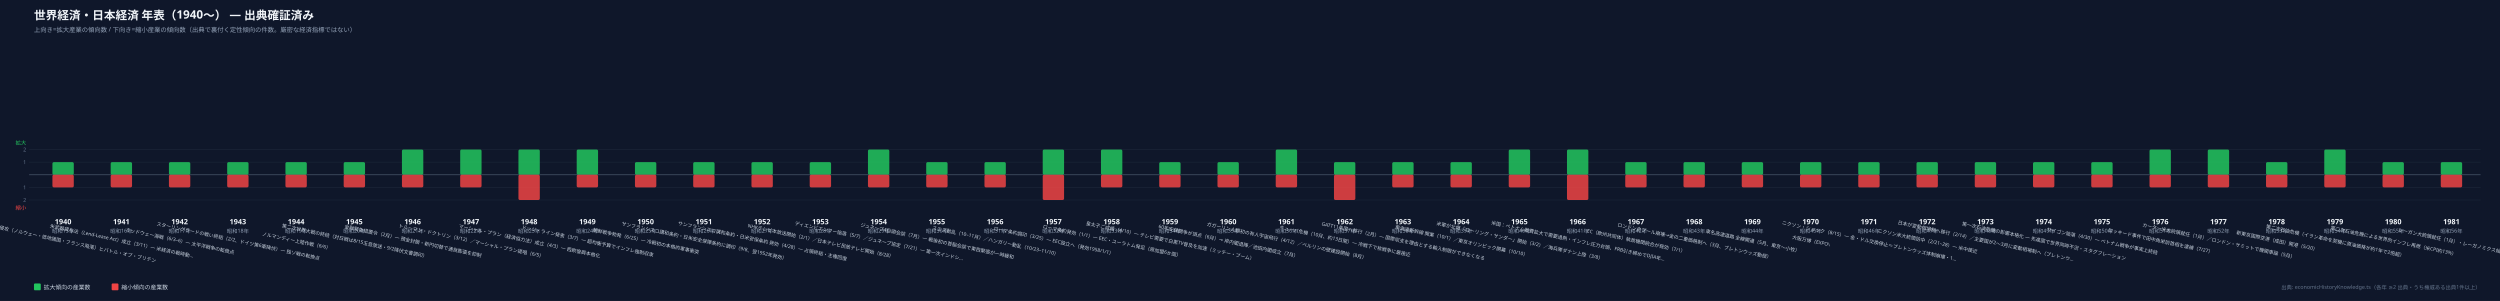
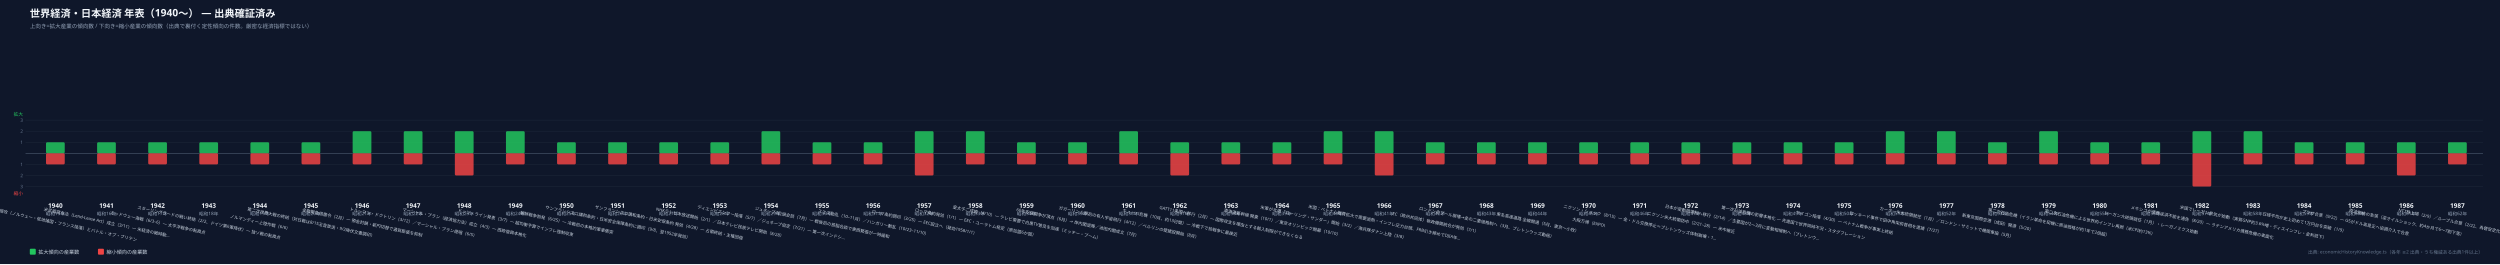
- <svg xmlns="http://www.w3.org/2000/svg" width="5150" height="620" viewBox="0 0 5150 620" font-family="'Hiragino Sans','Noto Sans JP',sans-serif">
-   <rect width="5150" height="620" fill="#0f172a" />
+ <svg xmlns="http://www.w3.org/2000/svg" width="5870" height="620" viewBox="0 0 5870 620" font-family="'Hiragino Sans','Noto Sans JP',sans-serif">
+   <rect width="5870" height="620" fill="#0f172a" />
  <text x="70" y="40" fill="#f1f5f9" font-size="24" font-weight="700">世界経済・日本経済 年表（1940〜） — 出典確証済み</text>
  <text x="70" y="66" fill="#94a3b8" font-size="13">上向き=拡大産業の傾向数 / 下向き=縮小産業の傾向数（出典で裏付く定性傾向の件数。厳密な経済指標ではない）</text>
-   <line x1="60" y1="360" x2="5110" y2="360" stroke="#475569" stroke-width="1.5" />
-   <line x1="60" y1="334" x2="5110" y2="334" stroke="#1e293b" stroke-width="1" />
-   <line x1="60" y1="386" x2="5110" y2="386" stroke="#1e293b" stroke-width="1" />
+   <line x1="60" y1="360" x2="5830" y2="360" stroke="#475569" stroke-width="1.5" />
+   <line x1="60" y1="334" x2="5830" y2="334" stroke="#1e293b" stroke-width="1" />
+   <line x1="60" y1="386" x2="5830" y2="386" stroke="#1e293b" stroke-width="1" />
  <text x="54" y="338" fill="#64748b" font-size="11" text-anchor="end">1</text>
  <text x="54" y="390" fill="#64748b" font-size="11" text-anchor="end">1</text>
-   <line x1="60" y1="308" x2="5110" y2="308" stroke="#1e293b" stroke-width="1" />
-   <line x1="60" y1="412" x2="5110" y2="412" stroke="#1e293b" stroke-width="1" />
+   <line x1="60" y1="308" x2="5830" y2="308" stroke="#1e293b" stroke-width="1" />
+   <line x1="60" y1="412" x2="5830" y2="412" stroke="#1e293b" stroke-width="1" />
  <text x="54" y="312" fill="#64748b" font-size="11" text-anchor="end">2</text>
  <text x="54" y="416" fill="#64748b" font-size="11" text-anchor="end">2</text>
-   <text x="54" y="298" fill="#22c55e" font-size="11" text-anchor="end">拡大</text>
-   <text x="54" y="432" fill="#ef4444" font-size="11" text-anchor="end">縮小</text>
+   <line x1="60" y1="282" x2="5830" y2="282" stroke="#1e293b" stroke-width="1" />
+   <line x1="60" y1="438" x2="5830" y2="438" stroke="#1e293b" stroke-width="1" />
+   <text x="54" y="286" fill="#64748b" font-size="11" text-anchor="end">3</text>
+   <text x="54" y="442" fill="#64748b" font-size="11" text-anchor="end">3</text>
+   <text x="54" y="272" fill="#22c55e" font-size="11" text-anchor="end">拡大</text>
+   <text x="54" y="458" fill="#ef4444" font-size="11" text-anchor="end">縮小</text>
  <rect x="108" y="334" width="44" height="26" rx="3" fill="#22c55e" opacity="0.85" />
  <rect x="108" y="360" width="44" height="26" rx="3" fill="#ef4444" opacity="0.85" />
-   <text x="130" y="462" fill="#f1f5f9" font-size="15" font-weight="700" text-anchor="middle">1940</text>
-   <text x="130" y="480" fill="#94a3b8" font-size="11" text-anchor="middle">昭和15年</text>
-   <text x="130" y="500" fill="#cbd5e1" font-size="10" text-anchor="middle" transform="rotate(12 130 500)">ドイツの西欧侵攻（ノルウェー・低地諸国・フランス陥落）とバトル・オブ・ブリテン</text>
+   <text x="130" y="488" fill="#f1f5f9" font-size="15" font-weight="700" text-anchor="middle">1940</text>
+   <text x="130" y="506" fill="#94a3b8" font-size="11" text-anchor="middle">昭和15年</text>
+   <text x="130" y="526" fill="#cbd5e1" font-size="10" text-anchor="middle" transform="rotate(12 130 526)">ドイツの西欧侵攻（ノルウェー・低地諸国・フランス陥落）とバトル・オブ・ブリテン</text>
  <rect x="228" y="334" width="44" height="26" rx="3" fill="#22c55e" opacity="0.85" />
  <rect x="228" y="360" width="44" height="26" rx="3" fill="#ef4444" opacity="0.85" />
-   <text x="250" y="462" fill="#f1f5f9" font-size="15" font-weight="700" text-anchor="middle">1941</text>
-   <text x="250" y="480" fill="#94a3b8" font-size="11" text-anchor="middle">昭和16年</text>
-   <text x="250" y="500" fill="#cbd5e1" font-size="10" text-anchor="middle" transform="rotate(12 250 500)">米武器貸与法（Lend-Lease Act）成立（3/11）— 米経済の戦時動…</text>
+   <text x="250" y="488" fill="#f1f5f9" font-size="15" font-weight="700" text-anchor="middle">1941</text>
+   <text x="250" y="506" fill="#94a3b8" font-size="11" text-anchor="middle">昭和16年</text>
+   <text x="250" y="526" fill="#cbd5e1" font-size="10" text-anchor="middle" transform="rotate(12 250 526)">米武器貸与法（Lend-Lease Act）成立（3/11）— 米経済の戦時動…</text>
  <rect x="348" y="334" width="44" height="26" rx="3" fill="#22c55e" opacity="0.85" />
  <rect x="348" y="360" width="44" height="26" rx="3" fill="#ef4444" opacity="0.85" />
-   <text x="370" y="462" fill="#f1f5f9" font-size="15" font-weight="700" text-anchor="middle">1942</text>
-   <text x="370" y="480" fill="#94a3b8" font-size="11" text-anchor="middle">昭和17年</text>
-   <text x="370" y="500" fill="#cbd5e1" font-size="10" text-anchor="middle" transform="rotate(12 370 500)">ミッドウェー海戦（6/3–6）— 太平洋戦争の転換点</text>
+   <text x="370" y="488" fill="#f1f5f9" font-size="15" font-weight="700" text-anchor="middle">1942</text>
+   <text x="370" y="506" fill="#94a3b8" font-size="11" text-anchor="middle">昭和17年</text>
+   <text x="370" y="526" fill="#cbd5e1" font-size="10" text-anchor="middle" transform="rotate(12 370 526)">ミッドウェー海戦（6/3–6）— 太平洋戦争の転換点</text>
  <rect x="468" y="334" width="44" height="26" rx="3" fill="#22c55e" opacity="0.85" />
  <rect x="468" y="360" width="44" height="26" rx="3" fill="#ef4444" opacity="0.85" />
-   <text x="490" y="462" fill="#f1f5f9" font-size="15" font-weight="700" text-anchor="middle">1943</text>
-   <text x="490" y="480" fill="#94a3b8" font-size="11" text-anchor="middle">昭和18年</text>
-   <text x="490" y="500" fill="#cbd5e1" font-size="10" text-anchor="middle" transform="rotate(12 490 500)">スターリングラードの戦い終結（2/2、ドイツ第6軍降伏）— 独ソ戦の転換点</text>
+   <text x="490" y="488" fill="#f1f5f9" font-size="15" font-weight="700" text-anchor="middle">1943</text>
+   <text x="490" y="506" fill="#94a3b8" font-size="11" text-anchor="middle">昭和18年</text>
+   <text x="490" y="526" fill="#cbd5e1" font-size="10" text-anchor="middle" transform="rotate(12 490 526)">スターリングラードの戦い終結（2/2、ドイツ第6軍降伏）— 独ソ戦の転換点</text>
  <rect x="588" y="334" width="44" height="26" rx="3" fill="#22c55e" opacity="0.85" />
  <rect x="588" y="360" width="44" height="26" rx="3" fill="#ef4444" opacity="0.85" />
-   <text x="610" y="462" fill="#f1f5f9" font-size="15" font-weight="700" text-anchor="middle">1944</text>
-   <text x="610" y="480" fill="#94a3b8" font-size="11" text-anchor="middle">昭和19年</text>
-   <text x="610" y="500" fill="#cbd5e1" font-size="10" text-anchor="middle" transform="rotate(12 610 500)">ノルマンディー上陸作戦（6/6）</text>
+   <text x="610" y="488" fill="#f1f5f9" font-size="15" font-weight="700" text-anchor="middle">1944</text>
+   <text x="610" y="506" fill="#94a3b8" font-size="11" text-anchor="middle">昭和19年</text>
+   <text x="610" y="526" fill="#cbd5e1" font-size="10" text-anchor="middle" transform="rotate(12 610 526)">ノルマンディー上陸作戦（6/6）</text>
  <rect x="708" y="334" width="44" height="26" rx="3" fill="#22c55e" opacity="0.85" />
  <rect x="708" y="360" width="44" height="26" rx="3" fill="#ef4444" opacity="0.85" />
-   <text x="730" y="462" fill="#f1f5f9" font-size="15" font-weight="700" text-anchor="middle">1945</text>
-   <text x="730" y="480" fill="#94a3b8" font-size="11" text-anchor="middle">昭和20年</text>
-   <text x="730" y="500" fill="#cbd5e1" font-size="10" text-anchor="middle" transform="rotate(12 730 500)">第二次世界大戦の終結（対日戦は8/15玉音放送・9/2降伏文書調印）</text>
+   <text x="730" y="488" fill="#f1f5f9" font-size="15" font-weight="700" text-anchor="middle">1945</text>
+   <text x="730" y="506" fill="#94a3b8" font-size="11" text-anchor="middle">昭和20年</text>
+   <text x="730" y="526" fill="#cbd5e1" font-size="10" text-anchor="middle" transform="rotate(12 730 526)">第二次世界大戦の終結（対日戦は8/15玉音放送・9/2降伏文書調印）</text>
  <rect x="828" y="308" width="44" height="52" rx="3" fill="#22c55e" opacity="0.85" />
  <rect x="828" y="360" width="44" height="26" rx="3" fill="#ef4444" opacity="0.85" />
-   <text x="850" y="462" fill="#f1f5f9" font-size="15" font-weight="700" text-anchor="middle">1946</text>
-   <text x="850" y="480" fill="#94a3b8" font-size="11" text-anchor="middle">昭和21年</text>
-   <text x="850" y="500" fill="#cbd5e1" font-size="10" text-anchor="middle" transform="rotate(12 850 500)">金融緊急措置令（2月）— 預金封鎖・新円切替で通貨膨張を抑制</text>
+   <text x="850" y="488" fill="#f1f5f9" font-size="15" font-weight="700" text-anchor="middle">1946</text>
+   <text x="850" y="506" fill="#94a3b8" font-size="11" text-anchor="middle">昭和21年</text>
+   <text x="850" y="526" fill="#cbd5e1" font-size="10" text-anchor="middle" transform="rotate(12 850 526)">金融緊急措置令（2月）— 預金封鎖・新円切替で通貨膨張を抑制</text>
  <rect x="948" y="308" width="44" height="52" rx="3" fill="#22c55e" opacity="0.85" />
  <rect x="948" y="360" width="44" height="26" rx="3" fill="#ef4444" opacity="0.85" />
-   <text x="970" y="462" fill="#f1f5f9" font-size="15" font-weight="700" text-anchor="middle">1947</text>
-   <text x="970" y="480" fill="#94a3b8" font-size="11" text-anchor="middle">昭和22年</text>
-   <text x="970" y="500" fill="#cbd5e1" font-size="10" text-anchor="middle" transform="rotate(12 970 500)">トルーマン・ドクトリン（3/12）／マーシャル・プラン提唱（6/5）</text>
+   <text x="970" y="488" fill="#f1f5f9" font-size="15" font-weight="700" text-anchor="middle">1947</text>
+   <text x="970" y="506" fill="#94a3b8" font-size="11" text-anchor="middle">昭和22年</text>
+   <text x="970" y="526" fill="#cbd5e1" font-size="10" text-anchor="middle" transform="rotate(12 970 526)">トルーマン・ドクトリン（3/12）／マーシャル・プラン提唱（6/5）</text>
  <rect x="1068" y="308" width="44" height="52" rx="3" fill="#22c55e" opacity="0.85" />
  <rect x="1068" y="360" width="44" height="52" rx="3" fill="#ef4444" opacity="0.85" />
-   <text x="1090" y="462" fill="#f1f5f9" font-size="15" font-weight="700" text-anchor="middle">1948</text>
-   <text x="1090" y="480" fill="#94a3b8" font-size="11" text-anchor="middle">昭和23年</text>
-   <text x="1090" y="500" fill="#cbd5e1" font-size="10" text-anchor="middle" transform="rotate(12 1090 500)">マーシャル・プラン（経済協力法）成立（4/3）— 西欧復興本格化</text>
+   <text x="1090" y="488" fill="#f1f5f9" font-size="15" font-weight="700" text-anchor="middle">1948</text>
+   <text x="1090" y="506" fill="#94a3b8" font-size="11" text-anchor="middle">昭和23年</text>
+   <text x="1090" y="526" fill="#cbd5e1" font-size="10" text-anchor="middle" transform="rotate(12 1090 526)">マーシャル・プラン（経済協力法）成立（4/3）— 西欧復興本格化</text>
  <rect x="1188" y="308" width="44" height="52" rx="3" fill="#22c55e" opacity="0.85" />
  <rect x="1188" y="360" width="44" height="26" rx="3" fill="#ef4444" opacity="0.85" />
-   <text x="1210" y="462" fill="#f1f5f9" font-size="15" font-weight="700" text-anchor="middle">1949</text>
-   <text x="1210" y="480" fill="#94a3b8" font-size="11" text-anchor="middle">昭和24年</text>
-   <text x="1210" y="500" fill="#cbd5e1" font-size="10" text-anchor="middle" transform="rotate(12 1210 500)">ドッジ・ライン発表（3/7）— 超均衡予算でインフレ強制収束</text>
+   <text x="1210" y="488" fill="#f1f5f9" font-size="15" font-weight="700" text-anchor="middle">1949</text>
+   <text x="1210" y="506" fill="#94a3b8" font-size="11" text-anchor="middle">昭和24年</text>
+   <text x="1210" y="526" fill="#cbd5e1" font-size="10" text-anchor="middle" transform="rotate(12 1210 526)">ドッジ・ライン発表（3/7）— 超均衡予算でインフレ強制収束</text>
  <rect x="1308" y="334" width="44" height="26" rx="3" fill="#22c55e" opacity="0.85" />
  <rect x="1308" y="360" width="44" height="26" rx="3" fill="#ef4444" opacity="0.85" />
-   <text x="1330" y="462" fill="#f1f5f9" font-size="15" font-weight="700" text-anchor="middle">1950</text>
-   <text x="1330" y="480" fill="#94a3b8" font-size="11" text-anchor="middle">昭和25年</text>
-   <text x="1330" y="500" fill="#cbd5e1" font-size="10" text-anchor="middle" transform="rotate(12 1330 500)">朝鮮戦争勃発（6/25）— 冷戦初の本格的軍事衝突</text>
+   <text x="1330" y="488" fill="#f1f5f9" font-size="15" font-weight="700" text-anchor="middle">1950</text>
+   <text x="1330" y="506" fill="#94a3b8" font-size="11" text-anchor="middle">昭和25年</text>
+   <text x="1330" y="526" fill="#cbd5e1" font-size="10" text-anchor="middle" transform="rotate(12 1330 526)">朝鮮戦争勃発（6/25）— 冷戦初の本格的軍事衝突</text>
  <rect x="1428" y="334" width="44" height="26" rx="3" fill="#22c55e" opacity="0.85" />
  <rect x="1428" y="360" width="44" height="26" rx="3" fill="#ef4444" opacity="0.85" />
-   <text x="1450" y="462" fill="#f1f5f9" font-size="15" font-weight="700" text-anchor="middle">1951</text>
-   <text x="1450" y="480" fill="#94a3b8" font-size="11" text-anchor="middle">昭和26年</text>
-   <text x="1450" y="500" fill="#cbd5e1" font-size="10" text-anchor="middle" transform="rotate(12 1450 500)">サンフランシスコ講和条約・日米安全保障条約に調印（9/8、翌1952年発効）</text>
+   <text x="1450" y="488" fill="#f1f5f9" font-size="15" font-weight="700" text-anchor="middle">1951</text>
+   <text x="1450" y="506" fill="#94a3b8" font-size="11" text-anchor="middle">昭和26年</text>
+   <text x="1450" y="526" fill="#cbd5e1" font-size="10" text-anchor="middle" transform="rotate(12 1450 526)">サンフランシスコ講和条約・日米安全保障条約に調印（9/8、翌1952年発効）</text>
  <rect x="1548" y="334" width="44" height="26" rx="3" fill="#22c55e" opacity="0.85" />
  <rect x="1548" y="360" width="44" height="26" rx="3" fill="#ef4444" opacity="0.85" />
-   <text x="1570" y="462" fill="#f1f5f9" font-size="15" font-weight="700" text-anchor="middle">1952</text>
-   <text x="1570" y="480" fill="#94a3b8" font-size="11" text-anchor="middle">昭和27年</text>
-   <text x="1570" y="500" fill="#cbd5e1" font-size="10" text-anchor="middle" transform="rotate(12 1570 500)">サンフランシスコ講和条約・日米安保条約 発効（4/28）— 占領終結・主権回復</text>
+   <text x="1570" y="488" fill="#f1f5f9" font-size="15" font-weight="700" text-anchor="middle">1952</text>
+   <text x="1570" y="506" fill="#94a3b8" font-size="11" text-anchor="middle">昭和27年</text>
+   <text x="1570" y="526" fill="#cbd5e1" font-size="10" text-anchor="middle" transform="rotate(12 1570 526)">サンフランシスコ講和条約・日米安保条約 発効（4/28）— 占領終結・主権回復</text>
  <rect x="1668" y="334" width="44" height="26" rx="3" fill="#22c55e" opacity="0.85" />
  <rect x="1668" y="360" width="44" height="26" rx="3" fill="#ef4444" opacity="0.85" />
-   <text x="1690" y="462" fill="#f1f5f9" font-size="15" font-weight="700" text-anchor="middle">1953</text>
-   <text x="1690" y="480" fill="#94a3b8" font-size="11" text-anchor="middle">昭和28年</text>
-   <text x="1690" y="500" fill="#cbd5e1" font-size="10" text-anchor="middle" transform="rotate(12 1690 500)">NHKテレビ本放送開始（2/1）／日本テレビ民放テレビ開始（8/28）</text>
+   <text x="1690" y="488" fill="#f1f5f9" font-size="15" font-weight="700" text-anchor="middle">1953</text>
+   <text x="1690" y="506" fill="#94a3b8" font-size="11" text-anchor="middle">昭和28年</text>
+   <text x="1690" y="526" fill="#cbd5e1" font-size="10" text-anchor="middle" transform="rotate(12 1690 526)">NHKテレビ本放送開始（2/1）／日本テレビ民放テレビ開始（8/28）</text>
  <rect x="1788" y="308" width="44" height="52" rx="3" fill="#22c55e" opacity="0.85" />
  <rect x="1788" y="360" width="44" height="26" rx="3" fill="#ef4444" opacity="0.85" />
-   <text x="1810" y="462" fill="#f1f5f9" font-size="15" font-weight="700" text-anchor="middle">1954</text>
-   <text x="1810" y="480" fill="#94a3b8" font-size="11" text-anchor="middle">昭和29年</text>
-   <text x="1810" y="500" fill="#cbd5e1" font-size="10" text-anchor="middle" transform="rotate(12 1810 500)">ディエンビエンフー陥落（5/7）／ジュネーブ協定（7/21）— 第一次インドシ…</text>
+   <text x="1810" y="488" fill="#f1f5f9" font-size="15" font-weight="700" text-anchor="middle">1954</text>
+   <text x="1810" y="506" fill="#94a3b8" font-size="11" text-anchor="middle">昭和29年</text>
+   <text x="1810" y="526" fill="#cbd5e1" font-size="10" text-anchor="middle" transform="rotate(12 1810 526)">ディエンビエンフー陥落（5/7）／ジュネーブ協定（7/21）— 第一次インドシ…</text>
  <rect x="1908" y="334" width="44" height="26" rx="3" fill="#22c55e" opacity="0.85" />
  <rect x="1908" y="360" width="44" height="26" rx="3" fill="#ef4444" opacity="0.85" />
-   <text x="1930" y="462" fill="#f1f5f9" font-size="15" font-weight="700" text-anchor="middle">1955</text>
-   <text x="1930" y="480" fill="#94a3b8" font-size="11" text-anchor="middle">昭和30年</text>
-   <text x="1930" y="500" fill="#cbd5e1" font-size="10" text-anchor="middle" transform="rotate(12 1930 500)">ジュネーブ4巨頭会談（7月）— 戦後初の首脳会談で東西緊張が一時緩和</text>
+   <text x="1930" y="488" fill="#f1f5f9" font-size="15" font-weight="700" text-anchor="middle">1955</text>
+   <text x="1930" y="506" fill="#94a3b8" font-size="11" text-anchor="middle">昭和30年</text>
+   <text x="1930" y="526" fill="#cbd5e1" font-size="10" text-anchor="middle" transform="rotate(12 1930 526)">ジュネーブ4巨頭会談（7月）— 戦後初の首脳会談で東西緊張が一時緩和</text>
  <rect x="2028" y="334" width="44" height="26" rx="3" fill="#22c55e" opacity="0.85" />
  <rect x="2028" y="360" width="44" height="26" rx="3" fill="#ef4444" opacity="0.85" />
-   <text x="2050" y="462" fill="#f1f5f9" font-size="15" font-weight="700" text-anchor="middle">1956</text>
-   <text x="2050" y="480" fill="#94a3b8" font-size="11" text-anchor="middle">昭和31年</text>
-   <text x="2050" y="500" fill="#cbd5e1" font-size="10" text-anchor="middle" transform="rotate(12 2050 500)">スエズ動乱（10–11月）／ハンガリー動乱（10/23–11/10）</text>
+   <text x="2050" y="488" fill="#f1f5f9" font-size="15" font-weight="700" text-anchor="middle">1956</text>
+   <text x="2050" y="506" fill="#94a3b8" font-size="11" text-anchor="middle">昭和31年</text>
+   <text x="2050" y="526" fill="#cbd5e1" font-size="10" text-anchor="middle" transform="rotate(12 2050 526)">スエズ動乱（10–11月）／ハンガリー動乱（10/23–11/10）</text>
  <rect x="2148" y="308" width="44" height="52" rx="3" fill="#22c55e" opacity="0.85" />
  <rect x="2148" y="360" width="44" height="52" rx="3" fill="#ef4444" opacity="0.85" />
-   <text x="2170" y="462" fill="#f1f5f9" font-size="15" font-weight="700" text-anchor="middle">1957</text>
-   <text x="2170" y="480" fill="#94a3b8" font-size="11" text-anchor="middle">昭和32年</text>
-   <text x="2170" y="500" fill="#cbd5e1" font-size="10" text-anchor="middle" transform="rotate(12 2170 500)">ローマ条約調印（3/25）— EEC設立へ（発効1958/1/1）</text>
+   <text x="2170" y="488" fill="#f1f5f9" font-size="15" font-weight="700" text-anchor="middle">1957</text>
+   <text x="2170" y="506" fill="#94a3b8" font-size="11" text-anchor="middle">昭和32年</text>
+   <text x="2170" y="526" fill="#cbd5e1" font-size="10" text-anchor="middle" transform="rotate(12 2170 526)">ローマ条約調印（3/25）— EEC設立へ（発効1958/1/1）</text>
  <rect x="2268" y="308" width="44" height="52" rx="3" fill="#22c55e" opacity="0.85" />
  <rect x="2268" y="360" width="44" height="26" rx="3" fill="#ef4444" opacity="0.85" />
-   <text x="2290" y="462" fill="#f1f5f9" font-size="15" font-weight="700" text-anchor="middle">1958</text>
-   <text x="2290" y="480" fill="#94a3b8" font-size="11" text-anchor="middle">昭和33年</text>
-   <text x="2290" y="500" fill="#cbd5e1" font-size="10" text-anchor="middle" transform="rotate(12 2290 500)">ローマ条約発効（1/1）— EEC・ユーラトム発足（原加盟6か国）</text>
+   <text x="2290" y="488" fill="#f1f5f9" font-size="15" font-weight="700" text-anchor="middle">1958</text>
+   <text x="2290" y="506" fill="#94a3b8" font-size="11" text-anchor="middle">昭和33年</text>
+   <text x="2290" y="526" fill="#cbd5e1" font-size="10" text-anchor="middle" transform="rotate(12 2290 526)">ローマ条約発効（1/1）— EEC・ユーラトム発足（原加盟6か国）</text>
  <rect x="2388" y="334" width="44" height="26" rx="3" fill="#22c55e" opacity="0.85" />
  <rect x="2388" y="360" width="44" height="26" rx="3" fill="#ef4444" opacity="0.85" />
-   <text x="2410" y="462" fill="#f1f5f9" font-size="15" font-weight="700" text-anchor="middle">1959</text>
-   <text x="2410" y="480" fill="#94a3b8" font-size="11" text-anchor="middle">昭和34年</text>
-   <text x="2410" y="500" fill="#cbd5e1" font-size="10" text-anchor="middle" transform="rotate(12 2410 500)">皇太子ご成婚（4/10）— テレビ需要で白黒TV普及を加速（ミッチー・ブーム）</text>
+   <text x="2410" y="488" fill="#f1f5f9" font-size="15" font-weight="700" text-anchor="middle">1959</text>
+   <text x="2410" y="506" fill="#94a3b8" font-size="11" text-anchor="middle">昭和34年</text>
+   <text x="2410" y="526" fill="#cbd5e1" font-size="10" text-anchor="middle" transform="rotate(12 2410 526)">皇太子ご成婚（4/10）— テレビ需要で白黒TV普及を加速（ミッチー・ブーム）</text>
  <rect x="2508" y="334" width="44" height="26" rx="3" fill="#22c55e" opacity="0.85" />
  <rect x="2508" y="360" width="44" height="26" rx="3" fill="#ef4444" opacity="0.85" />
-   <text x="2530" y="462" fill="#f1f5f9" font-size="15" font-weight="700" text-anchor="middle">1960</text>
-   <text x="2530" y="480" fill="#94a3b8" font-size="11" text-anchor="middle">昭和35年</text>
-   <text x="2530" y="500" fill="#cbd5e1" font-size="10" text-anchor="middle" transform="rotate(12 2530 500)">60年安保闘争が頂点（6月）→ 岸内閣退陣／池田内閣成立（7月）</text>
+   <text x="2530" y="488" fill="#f1f5f9" font-size="15" font-weight="700" text-anchor="middle">1960</text>
+   <text x="2530" y="506" fill="#94a3b8" font-size="11" text-anchor="middle">昭和35年</text>
+   <text x="2530" y="526" fill="#cbd5e1" font-size="10" text-anchor="middle" transform="rotate(12 2530 526)">60年安保闘争が頂点（6月）→ 岸内閣退陣／池田内閣成立（7月）</text>
  <rect x="2628" y="308" width="44" height="52" rx="3" fill="#22c55e" opacity="0.85" />
  <rect x="2628" y="360" width="44" height="26" rx="3" fill="#ef4444" opacity="0.85" />
-   <text x="2650" y="462" fill="#f1f5f9" font-size="15" font-weight="700" text-anchor="middle">1961</text>
-   <text x="2650" y="480" fill="#94a3b8" font-size="11" text-anchor="middle">昭和36年</text>
-   <text x="2650" y="500" fill="#cbd5e1" font-size="10" text-anchor="middle" transform="rotate(12 2650 500)">ガガーリン人類初の有人宇宙飛行（4/12）／ベルリンの壁建設開始（8月）</text>
+   <text x="2650" y="488" fill="#f1f5f9" font-size="15" font-weight="700" text-anchor="middle">1961</text>
+   <text x="2650" y="506" fill="#94a3b8" font-size="11" text-anchor="middle">昭和36年</text>
+   <text x="2650" y="526" fill="#cbd5e1" font-size="10" text-anchor="middle" transform="rotate(12 2650 526)">ガガーリン人類初の有人宇宙飛行（4/12）／ベルリンの壁建設開始（8月）</text>
  <rect x="2748" y="334" width="44" height="26" rx="3" fill="#22c55e" opacity="0.85" />
  <rect x="2748" y="360" width="44" height="52" rx="3" fill="#ef4444" opacity="0.85" />
-   <text x="2770" y="462" fill="#f1f5f9" font-size="15" font-weight="700" text-anchor="middle">1962</text>
-   <text x="2770" y="480" fill="#94a3b8" font-size="11" text-anchor="middle">昭和37年</text>
-   <text x="2770" y="500" fill="#cbd5e1" font-size="10" text-anchor="middle" transform="rotate(12 2770 500)">キューバ危機（10月、約13日間）— 冷戦下で核戦争に最接近</text>
+   <text x="2770" y="488" fill="#f1f5f9" font-size="15" font-weight="700" text-anchor="middle">1962</text>
+   <text x="2770" y="506" fill="#94a3b8" font-size="11" text-anchor="middle">昭和37年</text>
+   <text x="2770" y="526" fill="#cbd5e1" font-size="10" text-anchor="middle" transform="rotate(12 2770 526)">キューバ危機（10月、約13日間）— 冷戦下で核戦争に最接近</text>
  <rect x="2868" y="334" width="44" height="26" rx="3" fill="#22c55e" opacity="0.85" />
  <rect x="2868" y="360" width="44" height="26" rx="3" fill="#ef4444" opacity="0.85" />
-   <text x="2890" y="462" fill="#f1f5f9" font-size="15" font-weight="700" text-anchor="middle">1963</text>
-   <text x="2890" y="480" fill="#94a3b8" font-size="11" text-anchor="middle">昭和38年</text>
-   <text x="2890" y="500" fill="#cbd5e1" font-size="10" text-anchor="middle" transform="rotate(12 2890 500)">GATT11条国へ移行（2月）— 国際収支を理由とする輸入制限ができなくなる</text>
+   <text x="2890" y="488" fill="#f1f5f9" font-size="15" font-weight="700" text-anchor="middle">1963</text>
+   <text x="2890" y="506" fill="#94a3b8" font-size="11" text-anchor="middle">昭和38年</text>
+   <text x="2890" y="526" fill="#cbd5e1" font-size="10" text-anchor="middle" transform="rotate(12 2890 526)">GATT11条国へ移行（2月）— 国際収支を理由とする輸入制限ができなくなる</text>
  <rect x="2988" y="334" width="44" height="26" rx="3" fill="#22c55e" opacity="0.85" />
  <rect x="2988" y="360" width="44" height="26" rx="3" fill="#ef4444" opacity="0.85" />
-   <text x="3010" y="462" fill="#f1f5f9" font-size="15" font-weight="700" text-anchor="middle">1964</text>
-   <text x="3010" y="480" fill="#94a3b8" font-size="11" text-anchor="middle">昭和39年</text>
-   <text x="3010" y="500" fill="#cbd5e1" font-size="10" text-anchor="middle" transform="rotate(12 3010 500)">東海道新幹線 開業（10/1）／東京オリンピック開幕（10/10）</text>
+   <text x="3010" y="488" fill="#f1f5f9" font-size="15" font-weight="700" text-anchor="middle">1964</text>
+   <text x="3010" y="506" fill="#94a3b8" font-size="11" text-anchor="middle">昭和39年</text>
+   <text x="3010" y="526" fill="#cbd5e1" font-size="10" text-anchor="middle" transform="rotate(12 3010 526)">東海道新幹線 開業（10/1）／東京オリンピック開幕（10/10）</text>
  <rect x="3108" y="308" width="44" height="52" rx="3" fill="#22c55e" opacity="0.85" />
  <rect x="3108" y="360" width="44" height="26" rx="3" fill="#ef4444" opacity="0.85" />
-   <text x="3130" y="462" fill="#f1f5f9" font-size="15" font-weight="700" text-anchor="middle">1965</text>
-   <text x="3130" y="480" fill="#94a3b8" font-size="11" text-anchor="middle">昭和40年</text>
-   <text x="3130" y="500" fill="#cbd5e1" font-size="10" text-anchor="middle" transform="rotate(12 3130 500)">米軍が北爆「ローリング・サンダー」開始（3/2）／海兵隊ダナン上陸（3/8）</text>
+   <text x="3130" y="488" fill="#f1f5f9" font-size="15" font-weight="700" text-anchor="middle">1965</text>
+   <text x="3130" y="506" fill="#94a3b8" font-size="11" text-anchor="middle">昭和40年</text>
+   <text x="3130" y="526" fill="#cbd5e1" font-size="10" text-anchor="middle" transform="rotate(12 3130 526)">米軍が北爆「ローリング・サンダー」開始（3/2）／海兵隊ダナン上陸（3/8）</text>
  <rect x="3228" y="308" width="44" height="52" rx="3" fill="#22c55e" opacity="0.85" />
  <rect x="3228" y="360" width="44" height="52" rx="3" fill="#ef4444" opacity="0.85" />
-   <text x="3250" y="462" fill="#f1f5f9" font-size="15" font-weight="700" text-anchor="middle">1966</text>
-   <text x="3250" y="480" fill="#94a3b8" font-size="11" text-anchor="middle">昭和41年</text>
-   <text x="3250" y="500" fill="#cbd5e1" font-size="10" text-anchor="middle" transform="rotate(12 3250 500)">米国：ベトナム戦費拡大で需要過熱・インフレ圧力台頭、FRB引き締めでDJIA年…</text>
+   <text x="3250" y="488" fill="#f1f5f9" font-size="15" font-weight="700" text-anchor="middle">1966</text>
+   <text x="3250" y="506" fill="#94a3b8" font-size="11" text-anchor="middle">昭和41年</text>
+   <text x="3250" y="526" fill="#cbd5e1" font-size="10" text-anchor="middle" transform="rotate(12 3250 526)">米国：ベトナム戦費拡大で需要過熱・インフレ圧力台頭、FRB引き締めでDJIA年…</text>
  <rect x="3348" y="334" width="44" height="26" rx="3" fill="#22c55e" opacity="0.85" />
  <rect x="3348" y="360" width="44" height="26" rx="3" fill="#ef4444" opacity="0.85" />
-   <text x="3370" y="462" fill="#f1f5f9" font-size="15" font-weight="700" text-anchor="middle">1967</text>
-   <text x="3370" y="480" fill="#94a3b8" font-size="11" text-anchor="middle">昭和42年</text>
-   <text x="3370" y="500" fill="#cbd5e1" font-size="10" text-anchor="middle" transform="rotate(12 3370 500)">EC（欧州共同体）執政機関統合が発効（7/1）</text>
+   <text x="3370" y="488" fill="#f1f5f9" font-size="15" font-weight="700" text-anchor="middle">1967</text>
+   <text x="3370" y="506" fill="#94a3b8" font-size="11" text-anchor="middle">昭和42年</text>
+   <text x="3370" y="526" fill="#cbd5e1" font-size="10" text-anchor="middle" transform="rotate(12 3370 526)">EC（欧州共同体）執政機関統合が発効（7/1）</text>
  <rect x="3468" y="334" width="44" height="26" rx="3" fill="#22c55e" opacity="0.85" />
  <rect x="3468" y="360" width="44" height="26" rx="3" fill="#ef4444" opacity="0.85" />
-   <text x="3490" y="462" fill="#f1f5f9" font-size="15" font-weight="700" text-anchor="middle">1968</text>
-   <text x="3490" y="480" fill="#94a3b8" font-size="11" text-anchor="middle">昭和43年</text>
-   <text x="3490" y="500" fill="#cbd5e1" font-size="10" text-anchor="middle" transform="rotate(12 3490 500)">ロンドン金プール崩壊→金の二重価格制へ（3月、ブレトンウッズ動揺）</text>
+   <text x="3490" y="488" fill="#f1f5f9" font-size="15" font-weight="700" text-anchor="middle">1968</text>
+   <text x="3490" y="506" fill="#94a3b8" font-size="11" text-anchor="middle">昭和43年</text>
+   <text x="3490" y="526" fill="#cbd5e1" font-size="10" text-anchor="middle" transform="rotate(12 3490 526)">ロンドン金プール崩壊→金の二重価格制へ（3月、ブレトンウッズ動揺）</text>
  <rect x="3588" y="334" width="44" height="26" rx="3" fill="#22c55e" opacity="0.85" />
  <rect x="3588" y="360" width="44" height="26" rx="3" fill="#ef4444" opacity="0.85" />
-   <text x="3610" y="462" fill="#f1f5f9" font-size="15" font-weight="700" text-anchor="middle">1969</text>
-   <text x="3610" y="480" fill="#94a3b8" font-size="11" text-anchor="middle">昭和44年</text>
-   <text x="3610" y="500" fill="#cbd5e1" font-size="10" text-anchor="middle" transform="rotate(12 3610 500)">東名高速道路 全線開通（5月、東京〜小牧）</text>
+   <text x="3610" y="488" fill="#f1f5f9" font-size="15" font-weight="700" text-anchor="middle">1969</text>
+   <text x="3610" y="506" fill="#94a3b8" font-size="11" text-anchor="middle">昭和44年</text>
+   <text x="3610" y="526" fill="#cbd5e1" font-size="10" text-anchor="middle" transform="rotate(12 3610 526)">東名高速道路 全線開通（5月、東京〜小牧）</text>
  <rect x="3708" y="334" width="44" height="26" rx="3" fill="#22c55e" opacity="0.85" />
  <rect x="3708" y="360" width="44" height="26" rx="3" fill="#ef4444" opacity="0.85" />
-   <text x="3730" y="462" fill="#f1f5f9" font-size="15" font-weight="700" text-anchor="middle">1970</text>
-   <text x="3730" y="480" fill="#94a3b8" font-size="11" text-anchor="middle">昭和45年</text>
-   <text x="3730" y="500" fill="#cbd5e1" font-size="10" text-anchor="middle" transform="rotate(12 3730 500)">大阪万博（EXPO\</text>
+   <text x="3730" y="488" fill="#f1f5f9" font-size="15" font-weight="700" text-anchor="middle">1970</text>
+   <text x="3730" y="506" fill="#94a3b8" font-size="11" text-anchor="middle">昭和45年</text>
+   <text x="3730" y="526" fill="#cbd5e1" font-size="10" text-anchor="middle" transform="rotate(12 3730 526)">大阪万博（EXPO\</text>
  <rect x="3828" y="334" width="44" height="26" rx="3" fill="#22c55e" opacity="0.85" />
  <rect x="3828" y="360" width="44" height="26" rx="3" fill="#ef4444" opacity="0.85" />
-   <text x="3850" y="462" fill="#f1f5f9" font-size="15" font-weight="700" text-anchor="middle">1971</text>
-   <text x="3850" y="480" fill="#94a3b8" font-size="11" text-anchor="middle">昭和46年</text>
-   <text x="3850" y="500" fill="#cbd5e1" font-size="10" text-anchor="middle" transform="rotate(12 3850 500)">ニクソン・ショック（8/15）— 金・ドル交換停止＝ブレトンウッズ体制崩壊・1…</text>
+   <text x="3850" y="488" fill="#f1f5f9" font-size="15" font-weight="700" text-anchor="middle">1971</text>
+   <text x="3850" y="506" fill="#94a3b8" font-size="11" text-anchor="middle">昭和46年</text>
+   <text x="3850" y="526" fill="#cbd5e1" font-size="10" text-anchor="middle" transform="rotate(12 3850 526)">ニクソン・ショック（8/15）— 金・ドル交換停止＝ブレトンウッズ体制崩壊・1…</text>
  <rect x="3948" y="334" width="44" height="26" rx="3" fill="#22c55e" opacity="0.85" />
  <rect x="3948" y="360" width="44" height="26" rx="3" fill="#ef4444" opacity="0.85" />
-   <text x="3970" y="462" fill="#f1f5f9" font-size="15" font-weight="700" text-anchor="middle">1972</text>
-   <text x="3970" y="480" fill="#94a3b8" font-size="11" text-anchor="middle">昭和47年</text>
-   <text x="3970" y="500" fill="#cbd5e1" font-size="10" text-anchor="middle" transform="rotate(12 3970 500)">ニクソン米大統領訪中（2/21–28）— 米中接近</text>
+   <text x="3970" y="488" fill="#f1f5f9" font-size="15" font-weight="700" text-anchor="middle">1972</text>
+   <text x="3970" y="506" fill="#94a3b8" font-size="11" text-anchor="middle">昭和47年</text>
+   <text x="3970" y="526" fill="#cbd5e1" font-size="10" text-anchor="middle" transform="rotate(12 3970 526)">ニクソン米大統領訪中（2/21–28）— 米中接近</text>
  <rect x="4068" y="334" width="44" height="26" rx="3" fill="#22c55e" opacity="0.85" />
  <rect x="4068" y="360" width="44" height="26" rx="3" fill="#ef4444" opacity="0.85" />
-   <text x="4090" y="462" fill="#f1f5f9" font-size="15" font-weight="700" text-anchor="middle">1973</text>
-   <text x="4090" y="480" fill="#94a3b8" font-size="11" text-anchor="middle">昭和48年</text>
-   <text x="4090" y="500" fill="#cbd5e1" font-size="10" text-anchor="middle" transform="rotate(12 4090 500)">日本が変動相場制へ移行（2/14）／主要国が2〜3月に変動相場制へ（ブレトンウ…</text>
+   <text x="4090" y="488" fill="#f1f5f9" font-size="15" font-weight="700" text-anchor="middle">1973</text>
+   <text x="4090" y="506" fill="#94a3b8" font-size="11" text-anchor="middle">昭和48年</text>
+   <text x="4090" y="526" fill="#cbd5e1" font-size="10" text-anchor="middle" transform="rotate(12 4090 526)">日本が変動相場制へ移行（2/14）／主要国が2〜3月に変動相場制へ（ブレトンウ…</text>
  <rect x="4188" y="334" width="44" height="26" rx="3" fill="#22c55e" opacity="0.85" />
  <rect x="4188" y="360" width="44" height="26" rx="3" fill="#ef4444" opacity="0.85" />
-   <text x="4210" y="462" fill="#f1f5f9" font-size="15" font-weight="700" text-anchor="middle">1974</text>
-   <text x="4210" y="480" fill="#94a3b8" font-size="11" text-anchor="middle">昭和49年</text>
-   <text x="4210" y="500" fill="#cbd5e1" font-size="10" text-anchor="middle" transform="rotate(12 4210 500)">第一次石油危機の影響本格化 — 先進国で世界同時不況・スタグフレーション</text>
+   <text x="4210" y="488" fill="#f1f5f9" font-size="15" font-weight="700" text-anchor="middle">1974</text>
+   <text x="4210" y="506" fill="#94a3b8" font-size="11" text-anchor="middle">昭和49年</text>
+   <text x="4210" y="526" fill="#cbd5e1" font-size="10" text-anchor="middle" transform="rotate(12 4210 526)">第一次石油危機の影響本格化 — 先進国で世界同時不況・スタグフレーション</text>
  <rect x="4308" y="334" width="44" height="26" rx="3" fill="#22c55e" opacity="0.85" />
  <rect x="4308" y="360" width="44" height="26" rx="3" fill="#ef4444" opacity="0.85" />
-   <text x="4330" y="462" fill="#f1f5f9" font-size="15" font-weight="700" text-anchor="middle">1975</text>
-   <text x="4330" y="480" fill="#94a3b8" font-size="11" text-anchor="middle">昭和50年</text>
-   <text x="4330" y="500" fill="#cbd5e1" font-size="10" text-anchor="middle" transform="rotate(12 4330 500)">サイゴン陥落（4/30）— ベトナム戦争が事実上終結</text>
+   <text x="4330" y="488" fill="#f1f5f9" font-size="15" font-weight="700" text-anchor="middle">1975</text>
+   <text x="4330" y="506" fill="#94a3b8" font-size="11" text-anchor="middle">昭和50年</text>
+   <text x="4330" y="526" fill="#cbd5e1" font-size="10" text-anchor="middle" transform="rotate(12 4330 526)">サイゴン陥落（4/30）— ベトナム戦争が事実上終結</text>
  <rect x="4428" y="308" width="44" height="52" rx="3" fill="#22c55e" opacity="0.85" />
  <rect x="4428" y="360" width="44" height="26" rx="3" fill="#ef4444" opacity="0.85" />
-   <text x="4450" y="462" fill="#f1f5f9" font-size="15" font-weight="700" text-anchor="middle">1976</text>
-   <text x="4450" y="480" fill="#94a3b8" font-size="11" text-anchor="middle">昭和51年</text>
-   <text x="4450" y="500" fill="#cbd5e1" font-size="10" text-anchor="middle" transform="rotate(12 4450 500)">ロッキード事件で田中角栄前首相を逮捕（7/27）</text>
+   <text x="4450" y="488" fill="#f1f5f9" font-size="15" font-weight="700" text-anchor="middle">1976</text>
+   <text x="4450" y="506" fill="#94a3b8" font-size="11" text-anchor="middle">昭和51年</text>
+   <text x="4450" y="526" fill="#cbd5e1" font-size="10" text-anchor="middle" transform="rotate(12 4450 526)">ロッキード事件で田中角栄前首相を逮捕（7/27）</text>
  <rect x="4548" y="308" width="44" height="52" rx="3" fill="#22c55e" opacity="0.85" />
  <rect x="4548" y="360" width="44" height="26" rx="3" fill="#ef4444" opacity="0.85" />
-   <text x="4570" y="462" fill="#f1f5f9" font-size="15" font-weight="700" text-anchor="middle">1977</text>
-   <text x="4570" y="480" fill="#94a3b8" font-size="11" text-anchor="middle">昭和52年</text>
-   <text x="4570" y="500" fill="#cbd5e1" font-size="10" text-anchor="middle" transform="rotate(12 4570 500)">カーター米大統領就任（1月）／ロンドン・サミットで機関車論（5月）</text>
+   <text x="4570" y="488" fill="#f1f5f9" font-size="15" font-weight="700" text-anchor="middle">1977</text>
+   <text x="4570" y="506" fill="#94a3b8" font-size="11" text-anchor="middle">昭和52年</text>
+   <text x="4570" y="526" fill="#cbd5e1" font-size="10" text-anchor="middle" transform="rotate(12 4570 526)">カーター米大統領就任（1月）／ロンドン・サミットで機関車論（5月）</text>
  <rect x="4668" y="334" width="44" height="26" rx="3" fill="#22c55e" opacity="0.85" />
  <rect x="4668" y="360" width="44" height="26" rx="3" fill="#ef4444" opacity="0.85" />
-   <text x="4690" y="462" fill="#f1f5f9" font-size="15" font-weight="700" text-anchor="middle">1978</text>
-   <text x="4690" y="480" fill="#94a3b8" font-size="11" text-anchor="middle">昭和53年</text>
-   <text x="4690" y="500" fill="#cbd5e1" font-size="10" text-anchor="middle" transform="rotate(12 4690 500)">新東京国際空港（成田）開港（5/20）</text>
+   <text x="4690" y="488" fill="#f1f5f9" font-size="15" font-weight="700" text-anchor="middle">1978</text>
+   <text x="4690" y="506" fill="#94a3b8" font-size="11" text-anchor="middle">昭和53年</text>
+   <text x="4690" y="526" fill="#cbd5e1" font-size="10" text-anchor="middle" transform="rotate(12 4690 526)">新東京国際空港（成田）開港（5/20）</text>
  <rect x="4788" y="308" width="44" height="52" rx="3" fill="#22c55e" opacity="0.85" />
  <rect x="4788" y="360" width="44" height="26" rx="3" fill="#ef4444" opacity="0.85" />
-   <text x="4810" y="462" fill="#f1f5f9" font-size="15" font-weight="700" text-anchor="middle">1979</text>
-   <text x="4810" y="480" fill="#94a3b8" font-size="11" text-anchor="middle">昭和54年</text>
-   <text x="4810" y="500" fill="#cbd5e1" font-size="10" text-anchor="middle" transform="rotate(12 4810 500)">第二次石油危機（イラン革命を契機に原油価格が約1年で2倍超）</text>
+   <text x="4810" y="488" fill="#f1f5f9" font-size="15" font-weight="700" text-anchor="middle">1979</text>
+   <text x="4810" y="506" fill="#94a3b8" font-size="11" text-anchor="middle">昭和54年</text>
+   <text x="4810" y="526" fill="#cbd5e1" font-size="10" text-anchor="middle" transform="rotate(12 4810 526)">第二次石油危機（イラン革命を契機に原油価格が約1年で2倍超）</text>
  <rect x="4908" y="334" width="44" height="26" rx="3" fill="#22c55e" opacity="0.85" />
  <rect x="4908" y="360" width="44" height="26" rx="3" fill="#ef4444" opacity="0.85" />
-   <text x="4930" y="462" fill="#f1f5f9" font-size="15" font-weight="700" text-anchor="middle">1980</text>
-   <text x="4930" y="480" fill="#94a3b8" font-size="11" text-anchor="middle">昭和55年</text>
-   <text x="4930" y="500" fill="#cbd5e1" font-size="10" text-anchor="middle" transform="rotate(12 4930 500)">第二次石油危機による世界的インフレ再燃（米CPI約13%）</text>
+   <text x="4930" y="488" fill="#f1f5f9" font-size="15" font-weight="700" text-anchor="middle">1980</text>
+   <text x="4930" y="506" fill="#94a3b8" font-size="11" text-anchor="middle">昭和55年</text>
+   <text x="4930" y="526" fill="#cbd5e1" font-size="10" text-anchor="middle" transform="rotate(12 4930 526)">第二次石油危機による世界的インフレ再燃（米CPI約13%）</text>
  <rect x="5028" y="334" width="44" height="26" rx="3" fill="#22c55e" opacity="0.85" />
  <rect x="5028" y="360" width="44" height="26" rx="3" fill="#ef4444" opacity="0.85" />
-   <text x="5050" y="462" fill="#f1f5f9" font-size="15" font-weight="700" text-anchor="middle">1981</text>
-   <text x="5050" y="480" fill="#94a3b8" font-size="11" text-anchor="middle">昭和56年</text>
-   <text x="5050" y="500" fill="#cbd5e1" font-size="10" text-anchor="middle" transform="rotate(12 5050 500)">レーガン大統領就任（1月）・レーガノミクス始動</text>
+   <text x="5050" y="488" fill="#f1f5f9" font-size="15" font-weight="700" text-anchor="middle">1981</text>
+   <text x="5050" y="506" fill="#94a3b8" font-size="11" text-anchor="middle">昭和56年</text>
+   <text x="5050" y="526" fill="#cbd5e1" font-size="10" text-anchor="middle" transform="rotate(12 5050 526)">レーガン大統領就任（1月）・レーガノミクス始動</text>
+   <rect x="5148" y="308" width="44" height="52" rx="3" fill="#22c55e" opacity="0.85" />
+   <rect x="5148" y="360" width="44" height="78" rx="3" fill="#ef4444" opacity="0.85" />
+   <text x="5170" y="488" fill="#f1f5f9" font-size="15" font-weight="700" text-anchor="middle">1982</text>
+   <text x="5170" y="506" fill="#94a3b8" font-size="11" text-anchor="middle">昭和57年</text>
+   <text x="5170" y="526" fill="#cbd5e1" font-size="10" text-anchor="middle" transform="rotate(12 5170 526)">メキシコが債務返済不能を通告（8/20）— ラテンアメリカ債務危機の表面化</text>
+   <rect x="5268" y="308" width="44" height="52" rx="3" fill="#22c55e" opacity="0.85" />
+   <rect x="5268" y="360" width="44" height="26" rx="3" fill="#ef4444" opacity="0.85" />
+   <text x="5290" y="488" fill="#f1f5f9" font-size="15" font-weight="700" text-anchor="middle">1983</text>
+   <text x="5290" y="506" fill="#94a3b8" font-size="11" text-anchor="middle">昭和58年</text>
+   <text x="5290" y="526" fill="#cbd5e1" font-size="10" text-anchor="middle" transform="rotate(12 5290 526)">米国でレーガン景気が始動（実質GNP約3.6%増・ディスインフレ・金利低下）</text>
+   <rect x="5388" y="334" width="44" height="26" rx="3" fill="#22c55e" opacity="0.85" />
+   <rect x="5388" y="360" width="44" height="26" rx="3" fill="#ef4444" opacity="0.85" />
+   <text x="5410" y="488" fill="#f1f5f9" font-size="15" font-weight="700" text-anchor="middle">1984</text>
+   <text x="5410" y="506" fill="#94a3b8" font-size="11" text-anchor="middle">昭和59年</text>
+   <text x="5410" y="526" fill="#cbd5e1" font-size="10" text-anchor="middle" transform="rotate(12 5410 526)">日経平均が史上初めて1万円台を突破（1/9）</text>
+   <rect x="5508" y="334" width="44" height="26" rx="3" fill="#22c55e" opacity="0.85" />
+   <rect x="5508" y="360" width="44" height="26" rx="3" fill="#ef4444" opacity="0.85" />
+   <text x="5530" y="488" fill="#f1f5f9" font-size="15" font-weight="700" text-anchor="middle">1985</text>
+   <text x="5530" y="506" fill="#94a3b8" font-size="11" text-anchor="middle">昭和60年</text>
+   <text x="5530" y="526" fill="#cbd5e1" font-size="10" text-anchor="middle" transform="rotate(12 5530 526)">プラザ合意（9/22）— G5がドル高是正へ協調介入で合意</text>
+   <rect x="5628" y="334" width="44" height="26" rx="3" fill="#22c55e" opacity="0.85" />
+   <rect x="5628" y="360" width="44" height="52" rx="3" fill="#ef4444" opacity="0.85" />
+   <text x="5650" y="488" fill="#f1f5f9" font-size="15" font-weight="700" text-anchor="middle">1986</text>
+   <text x="5650" y="506" fill="#94a3b8" font-size="11" text-anchor="middle">昭和61年</text>
+   <text x="5650" y="526" fill="#cbd5e1" font-size="10" text-anchor="middle" transform="rotate(12 5650 526)">原油価格の急落（逆オイルショック、約4か月で6〜7割下落）</text>
+   <rect x="5748" y="334" width="44" height="26" rx="3" fill="#22c55e" opacity="0.85" />
+   <rect x="5748" y="360" width="44" height="26" rx="3" fill="#ef4444" opacity="0.85" />
+   <text x="5770" y="488" fill="#f1f5f9" font-size="15" font-weight="700" text-anchor="middle">1987</text>
+   <text x="5770" y="506" fill="#94a3b8" font-size="11" text-anchor="middle">昭和62年</text>
+   <text x="5770" y="526" fill="#cbd5e1" font-size="10" text-anchor="middle" transform="rotate(12 5770 526)">NTT株上場（2/9）／ルーブル合意（2/22、為替安定化で協調）</text>
  <rect x="70" y="584" width="14" height="14" rx="2" fill="#22c55e" />
  <text x="90" y="596" fill="#cbd5e1" font-size="12">拡大傾向の産業数</text>
  <rect x="230" y="584" width="14" height="14" rx="2" fill="#ef4444" />
  <text x="250" y="596" fill="#cbd5e1" font-size="12">縮小傾向の産業数</text>
-   <text x="5110" y="596" fill="#64748b" font-size="11" text-anchor="end">出典: economicHistoryKnowledge.ts（各年 ≥2 出典・うち権威ある出典1件以上）</text>
+   <text x="5830" y="596" fill="#64748b" font-size="11" text-anchor="end">出典: economicHistoryKnowledge.ts（各年 ≥2 出典・うち権威ある出典1件以上）</text>
</svg>
